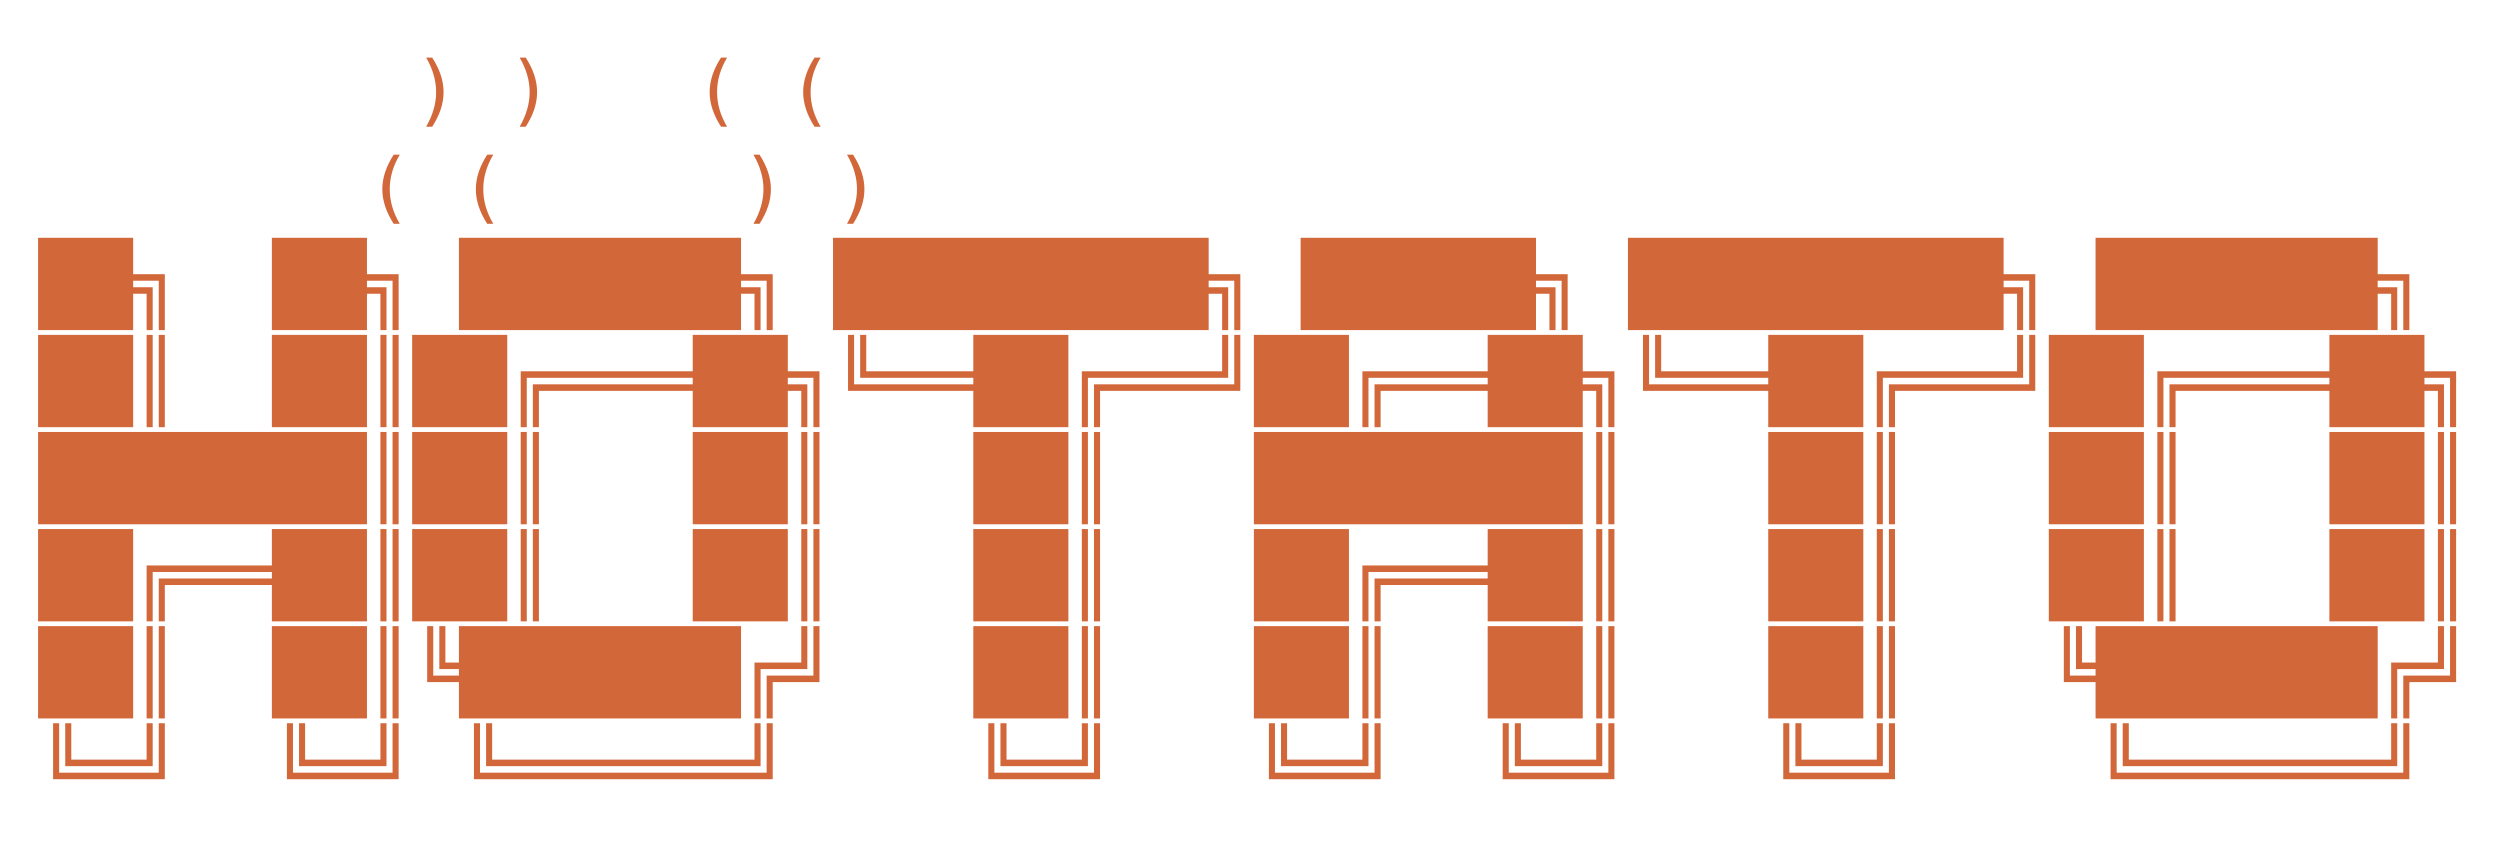
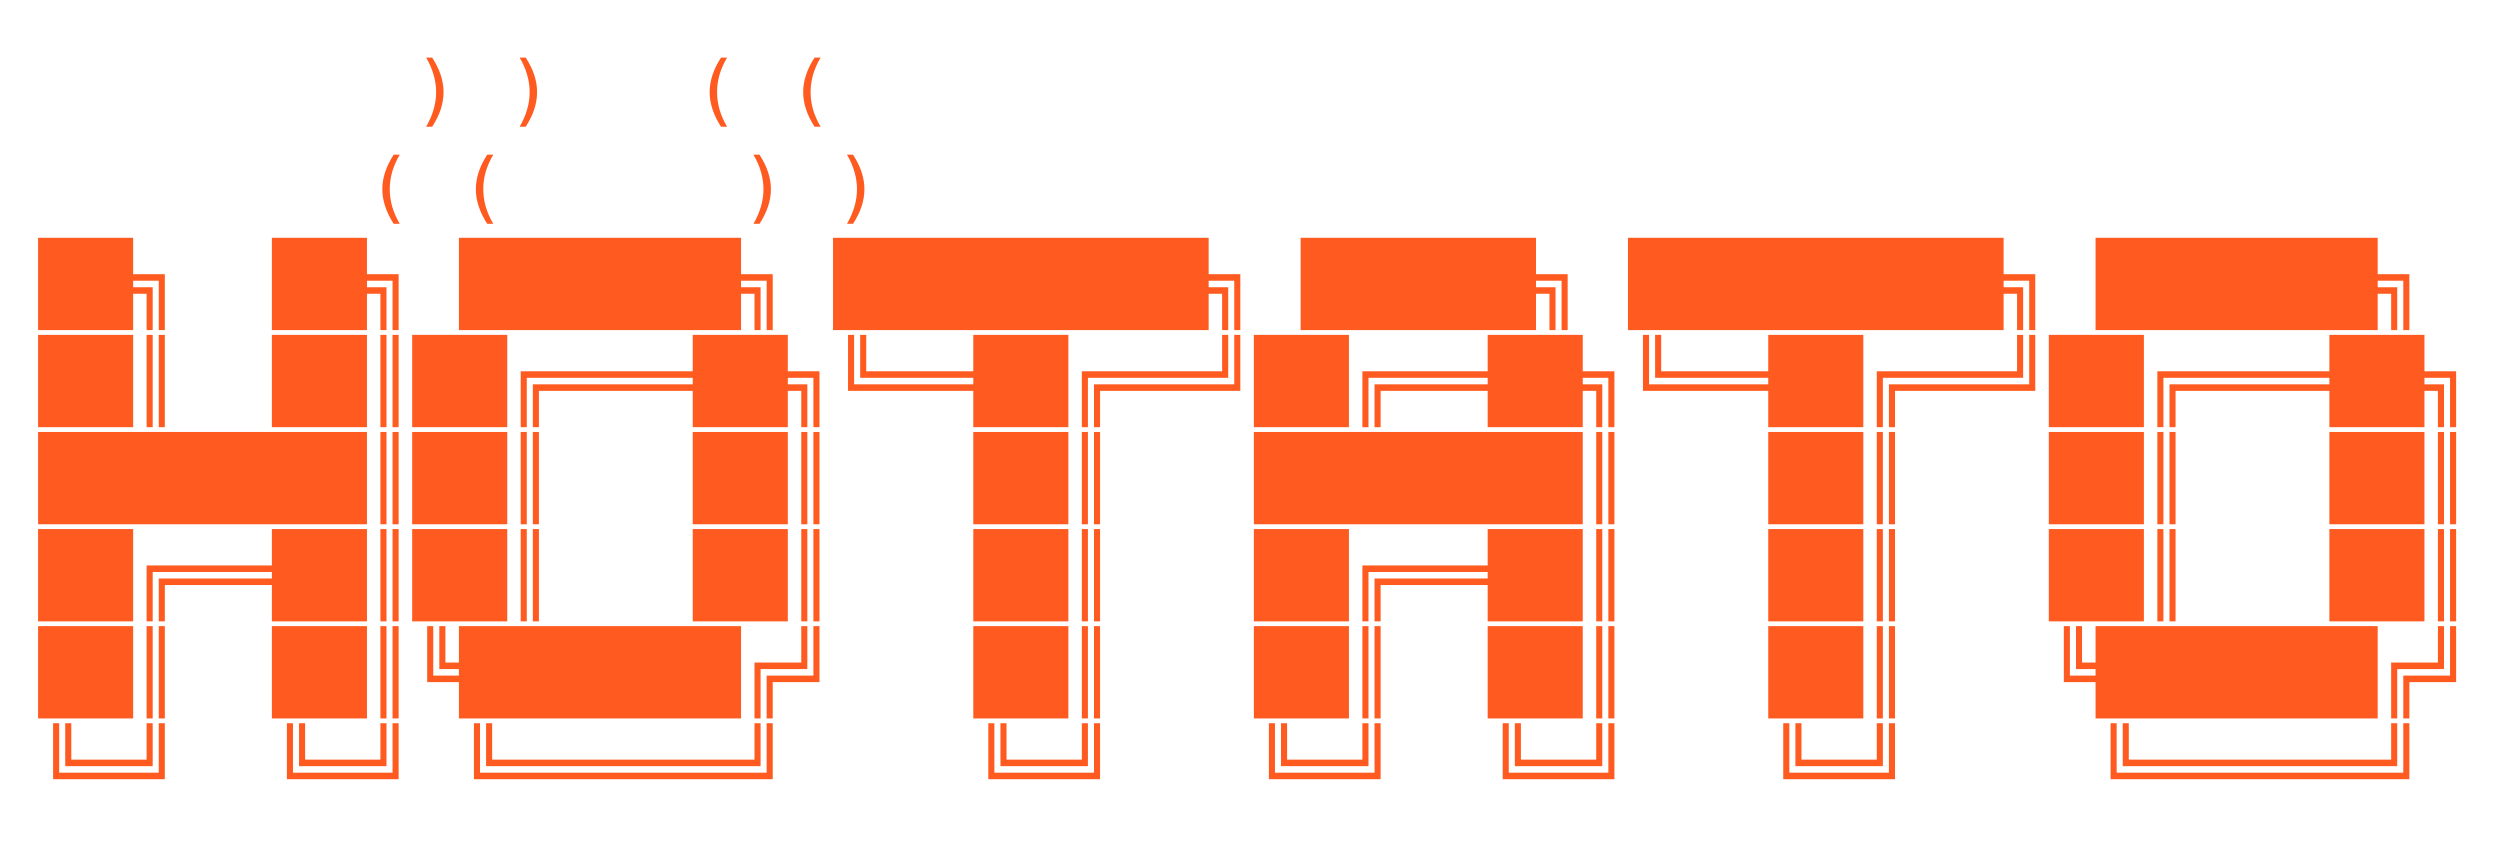
<svg xmlns="http://www.w3.org/2000/svg" viewBox="0 0 515 176" width="515" height="176" role="img" aria-label="hotato">
-   <text x="8" y="24.0" font-family="ui-monospace,'DejaVu Sans Mono',Menlo,Consolas,monospace" font-size="16" fill="#d2673a" xml:space="preserve">        ) )   ( (</text>
-   <text x="8" y="44.0" font-family="ui-monospace,'DejaVu Sans Mono',Menlo,Consolas,monospace" font-size="16" fill="#d2673a" xml:space="preserve">       ( (     ) )</text>
-   <text x="8" y="64.0" font-family="ui-monospace,'DejaVu Sans Mono',Menlo,Consolas,monospace" font-size="16" fill="#d2673a" xml:space="preserve">██╗  ██╗ ██████╗ ████████╗ █████╗ ████████╗ ██████╗ </text>
-   <text x="8" y="84.0" font-family="ui-monospace,'DejaVu Sans Mono',Menlo,Consolas,monospace" font-size="16" fill="#d2673a" xml:space="preserve">██║  ██║██╔═══██╗╚══██╔══╝██╔══██╗╚══██╔══╝██╔═══██╗</text>
-   <text x="8" y="104.0" font-family="ui-monospace,'DejaVu Sans Mono',Menlo,Consolas,monospace" font-size="16" fill="#d2673a" xml:space="preserve">███████║██║   ██║   ██║   ███████║   ██║   ██║   ██║</text>
-   <text x="8" y="124.0" font-family="ui-monospace,'DejaVu Sans Mono',Menlo,Consolas,monospace" font-size="16" fill="#d2673a" xml:space="preserve">██╔══██║██║   ██║   ██║   ██╔══██║   ██║   ██║   ██║</text>
-   <text x="8" y="144.0" font-family="ui-monospace,'DejaVu Sans Mono',Menlo,Consolas,monospace" font-size="16" fill="#d2673a" xml:space="preserve">██║  ██║╚██████╔╝   ██║   ██║  ██║   ██║   ╚██████╔╝</text>
-   <text x="8" y="164.0" font-family="ui-monospace,'DejaVu Sans Mono',Menlo,Consolas,monospace" font-size="16" fill="#d2673a" xml:space="preserve">╚═╝  ╚═╝ ╚═════╝    ╚═╝   ╚═╝  ╚═╝   ╚═╝    ╚═════╝ </text>
+   <text x="8" y="24.0" font-family="ui-monospace,'DejaVu Sans Mono',Menlo,Consolas,monospace" font-size="16" fill="#ff5a1f" xml:space="preserve">        ) )   ( (</text>
+   <text x="8" y="44.0" font-family="ui-monospace,'DejaVu Sans Mono',Menlo,Consolas,monospace" font-size="16" fill="#ff5a1f" xml:space="preserve">       ( (     ) )</text>
+   <text x="8" y="64.0" font-family="ui-monospace,'DejaVu Sans Mono',Menlo,Consolas,monospace" font-size="16" fill="#ff5a1f" xml:space="preserve">██╗  ██╗ ██████╗ ████████╗ █████╗ ████████╗ ██████╗ </text>
+   <text x="8" y="84.0" font-family="ui-monospace,'DejaVu Sans Mono',Menlo,Consolas,monospace" font-size="16" fill="#ff5a1f" xml:space="preserve">██║  ██║██╔═══██╗╚══██╔══╝██╔══██╗╚══██╔══╝██╔═══██╗</text>
+   <text x="8" y="104.0" font-family="ui-monospace,'DejaVu Sans Mono',Menlo,Consolas,monospace" font-size="16" fill="#ff5a1f" xml:space="preserve">███████║██║   ██║   ██║   ███████║   ██║   ██║   ██║</text>
+   <text x="8" y="124.0" font-family="ui-monospace,'DejaVu Sans Mono',Menlo,Consolas,monospace" font-size="16" fill="#ff5a1f" xml:space="preserve">██╔══██║██║   ██║   ██║   ██╔══██║   ██║   ██║   ██║</text>
+   <text x="8" y="144.0" font-family="ui-monospace,'DejaVu Sans Mono',Menlo,Consolas,monospace" font-size="16" fill="#ff5a1f" xml:space="preserve">██║  ██║╚██████╔╝   ██║   ██║  ██║   ██║   ╚██████╔╝</text>
+   <text x="8" y="164.0" font-family="ui-monospace,'DejaVu Sans Mono',Menlo,Consolas,monospace" font-size="16" fill="#ff5a1f" xml:space="preserve">╚═╝  ╚═╝ ╚═════╝    ╚═╝   ╚═╝  ╚═╝   ╚═╝    ╚═════╝ </text>
</svg>
